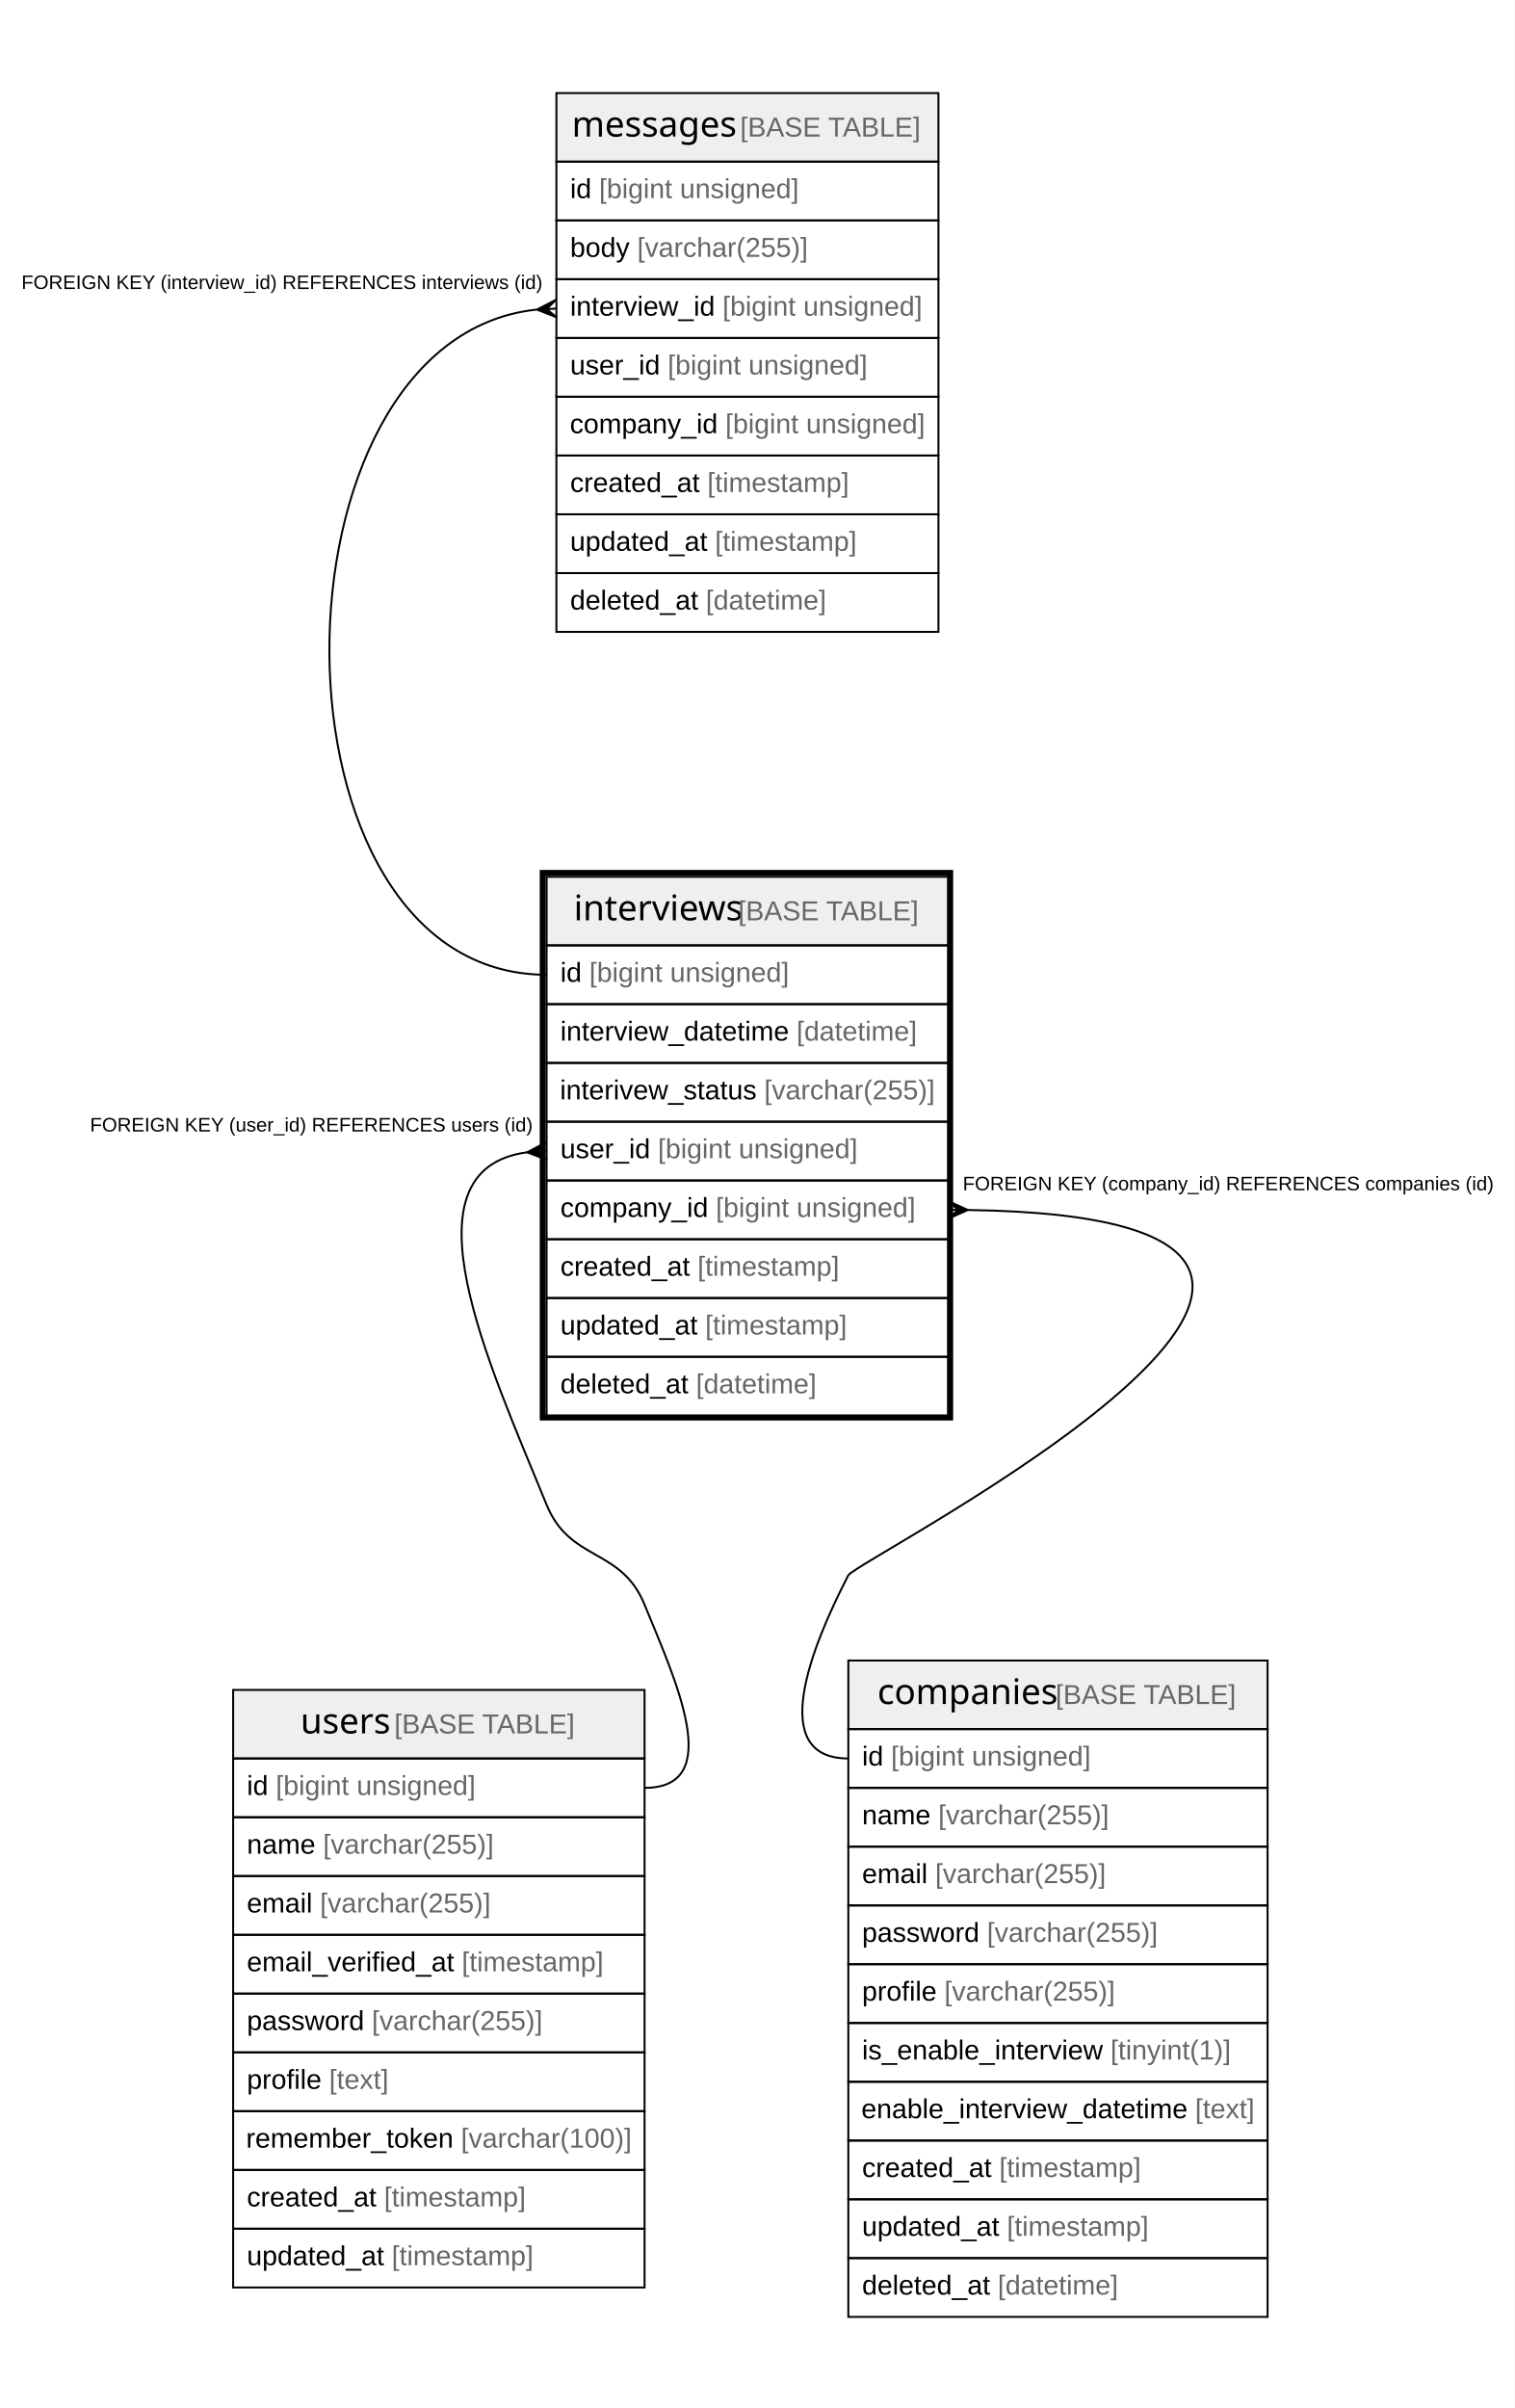
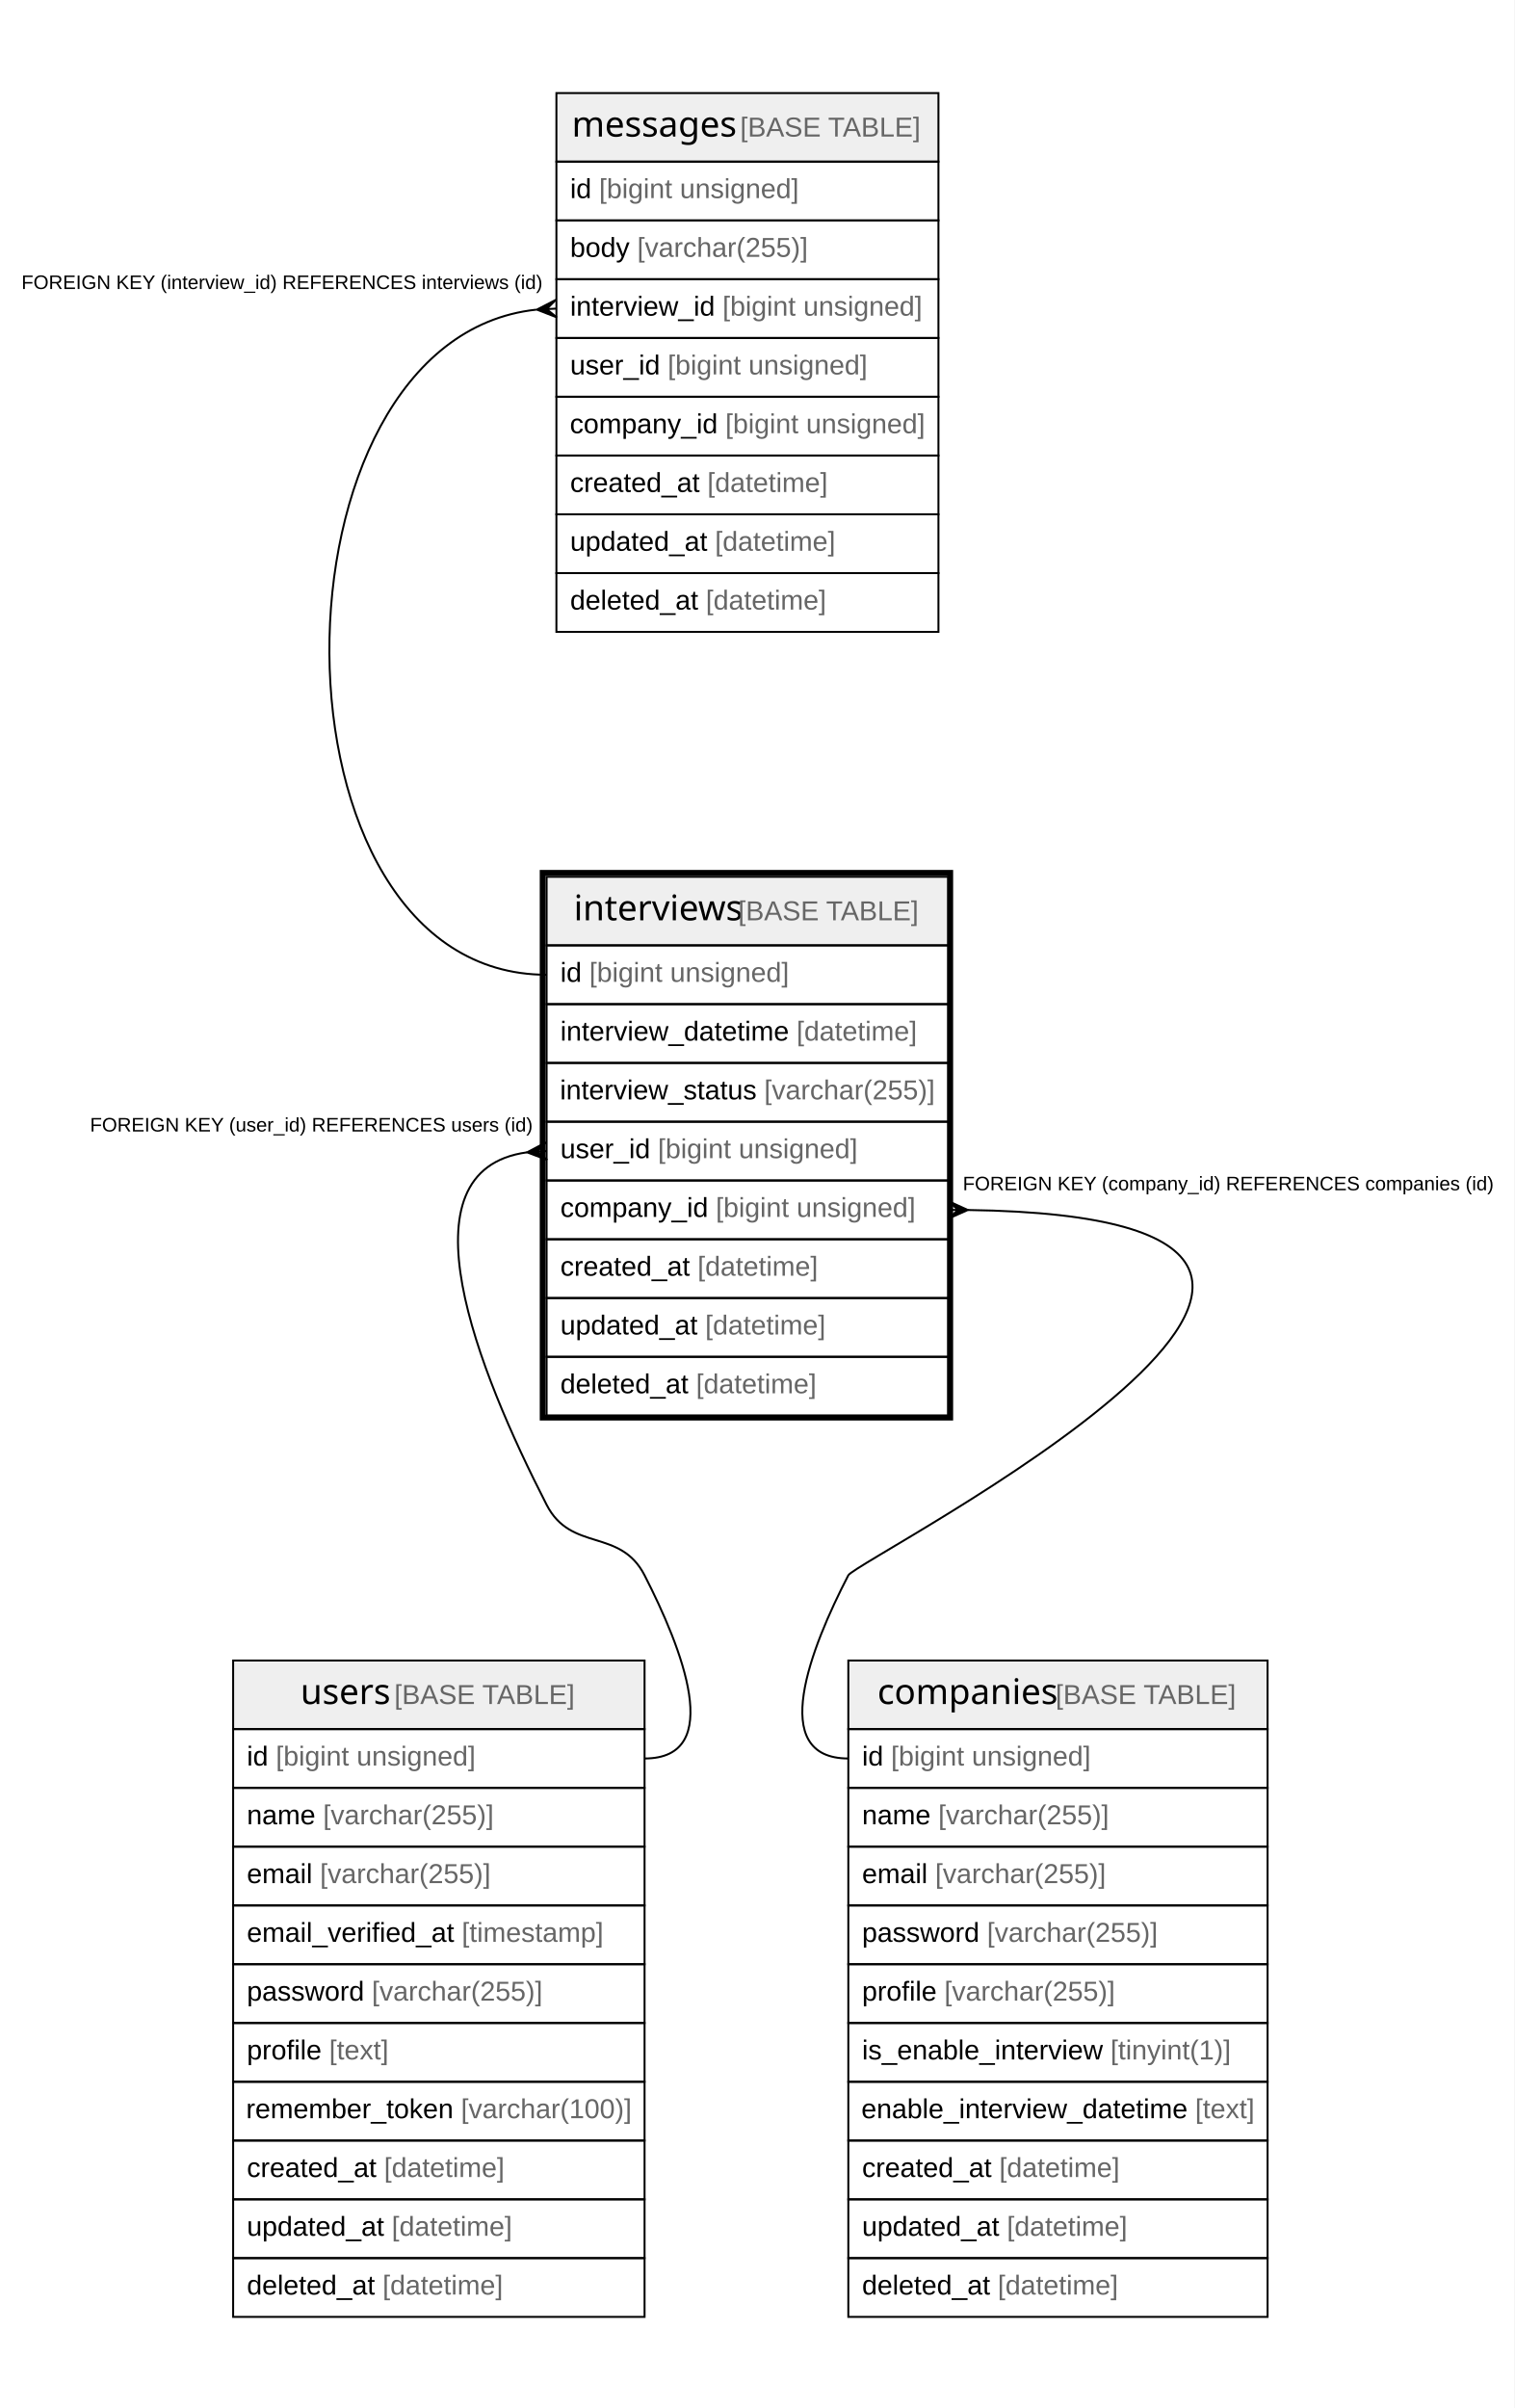
<svg xmlns="http://www.w3.org/2000/svg" width="773pt" height="1229pt" viewBox="0.00 0.00 773.00 1229.00">
  <g id="graph0" class="graph" transform="scale(1 1) rotate(0) translate(4 1225)">
    <polygon fill="#ffffff" stroke="transparent" points="-4,4 -4,-1225 769,-1225 769,4 -4,4" />
    <g id="node1" class="node">
      <polygon fill="#efefef" stroke="transparent" points="275,-742.5 275,-777.5 480,-777.5 480,-742.5 275,-742.5" />
      <polygon fill="none" stroke="#000000" points="275,-742.5 275,-777.5 480,-777.5 480,-742.5 275,-742.5" />
      <text text-anchor="start" x="288.875" y="-755.3" font-family="Arial Bold" font-size="18.00" fill="#000000">interviews</text>
      <text text-anchor="start" x="368.871" y="-755.3" font-family="Arial" font-size="14.00" fill="#000000"> </text>
      <text text-anchor="start" x="372.762" y="-755.3" font-family="Arial" font-size="14.00" fill="#666666">[BASE TABLE]</text>
      <polygon fill="none" stroke="#000000" points="275,-712.5 275,-742.5 480,-742.5 480,-712.5 275,-712.5" />
      <text text-anchor="start" x="282" y="-723.9" font-family="Arial" font-size="14.00" fill="#000000">id </text>
      <text text-anchor="start" x="296.78" y="-723.9" font-family="Arial" font-size="14.00" fill="#666666">[bigint unsigned]</text>
      <polygon fill="none" stroke="#000000" points="275,-682.5 275,-712.5 480,-712.5 480,-682.5 275,-682.5" />
      <text text-anchor="start" x="282" y="-693.9" font-family="Arial" font-size="14.00" fill="#000000">interview_datetime </text>
      <text text-anchor="start" x="402.571" y="-693.9" font-family="Arial" font-size="14.00" fill="#666666">[datetime]</text>
      <polygon fill="none" stroke="#000000" points="275,-652.5 275,-682.5 480,-682.5 480,-652.5 275,-652.5" />
-       <text text-anchor="start" x="281.821" y="-663.9" font-family="Arial" font-size="14.00" fill="#000000">interivew_status </text>
+       <text text-anchor="start" x="281.821" y="-663.9" font-family="Arial" font-size="14.00" fill="#000000">interview_status </text>
      <text text-anchor="start" x="386.06" y="-663.9" font-family="Arial" font-size="14.00" fill="#666666">[varchar(255)]</text>
      <polygon fill="none" stroke="#000000" points="275,-622.5 275,-652.5 480,-652.5 480,-622.5 275,-622.5" />
      <text text-anchor="start" x="282" y="-633.9" font-family="Arial" font-size="14.00" fill="#000000">user_id </text>
      <text text-anchor="start" x="331.788" y="-633.9" font-family="Arial" font-size="14.00" fill="#666666">[bigint unsigned]</text>
      <polygon fill="none" stroke="#000000" points="275,-592.5 275,-622.5 480,-622.5 480,-592.5 275,-592.5" />
      <text text-anchor="start" x="282" y="-603.9" font-family="Arial" font-size="14.00" fill="#000000">company_id </text>
      <text text-anchor="start" x="361.353" y="-603.9" font-family="Arial" font-size="14.00" fill="#666666">[bigint unsigned]</text>
      <polygon fill="none" stroke="#000000" points="275,-562.5 275,-592.5 480,-592.5 480,-562.5 275,-562.5" />
      <text text-anchor="start" x="282" y="-573.9" font-family="Arial" font-size="14.00" fill="#000000">created_at </text>
-       <text text-anchor="start" x="352.028" y="-573.9" font-family="Arial" font-size="14.00" fill="#666666">[timestamp]</text>
+       <text text-anchor="start" x="352.028" y="-573.9" font-family="Arial" font-size="14.00" fill="#666666">[datetime]</text>
      <polygon fill="none" stroke="#000000" points="275,-532.5 275,-562.5 480,-562.5 480,-532.5 275,-532.5" />
      <text text-anchor="start" x="282" y="-543.9" font-family="Arial" font-size="14.00" fill="#000000">updated_at </text>
-       <text text-anchor="start" x="355.933" y="-543.9" font-family="Arial" font-size="14.00" fill="#666666">[timestamp]</text>
+       <text text-anchor="start" x="355.933" y="-543.9" font-family="Arial" font-size="14.00" fill="#666666">[datetime]</text>
      <polygon fill="none" stroke="#000000" points="275,-502.5 275,-532.5 480,-532.5 480,-502.5 275,-502.5" />
      <text text-anchor="start" x="282" y="-513.9" font-family="Arial" font-size="14.00" fill="#000000">deleted_at </text>
      <text text-anchor="start" x="351.257" y="-513.9" font-family="Arial" font-size="14.00" fill="#666666">[datetime]</text>
      <polygon fill="none" stroke="#000000" stroke-width="3" points="273,-501.5 273,-779.5 481,-779.5 481,-501.5 273,-501.5" />
    </g>
    <g id="node3" class="node">
-       <polygon fill="#efefef" stroke="transparent" points="115,-327.5 115,-362.5 325,-362.5 325,-327.5 115,-327.5" />
-       <polygon fill="none" stroke="#000000" points="115,-327.5 115,-362.5 325,-362.5 325,-327.5 115,-327.5" />
-       <text text-anchor="start" x="149.371" y="-340.3" font-family="Arial Bold" font-size="18.00" fill="#000000">users</text>
-       <text text-anchor="start" x="193.375" y="-340.3" font-family="Arial" font-size="14.00" fill="#000000"> </text>
-       <text text-anchor="start" x="197.266" y="-340.3" font-family="Arial" font-size="14.00" fill="#666666">[BASE TABLE]</text>
-       <polygon fill="none" stroke="#000000" points="115,-297.5 115,-327.5 325,-327.5 325,-297.5 115,-297.5" />
-       <text text-anchor="start" x="122" y="-308.9" font-family="Arial" font-size="14.00" fill="#000000">id </text>
-       <text text-anchor="start" x="136.78" y="-308.9" font-family="Arial" font-size="14.00" fill="#666666">[bigint unsigned]</text>
-       <polygon fill="none" stroke="#000000" points="115,-267.5 115,-297.5 325,-297.5 325,-267.5 115,-267.5" />
-       <text text-anchor="start" x="122" y="-278.9" font-family="Arial" font-size="14.00" fill="#000000">name </text>
-       <text text-anchor="start" x="160.899" y="-278.9" font-family="Arial" font-size="14.00" fill="#666666">[varchar(255)]</text>
-       <polygon fill="none" stroke="#000000" points="115,-237.5 115,-267.5 325,-267.5 325,-237.5 115,-237.5" />
-       <text text-anchor="start" x="122" y="-248.9" font-family="Arial" font-size="14.00" fill="#000000">email </text>
-       <text text-anchor="start" x="159.33" y="-248.9" font-family="Arial" font-size="14.00" fill="#666666">[varchar(255)]</text>
-       <polygon fill="none" stroke="#000000" points="115,-207.5 115,-237.5 325,-237.5 325,-207.5 115,-207.5" />
-       <text text-anchor="start" x="122" y="-218.9" font-family="Arial" font-size="14.00" fill="#000000">email_verified_at </text>
-       <text text-anchor="start" x="231.68" y="-218.9" font-family="Arial" font-size="14.00" fill="#666666">[timestamp]</text>
-       <polygon fill="none" stroke="#000000" points="115,-177.5 115,-207.5 325,-207.5 325,-177.5 115,-177.5" />
-       <text text-anchor="start" x="122" y="-188.9" font-family="Arial" font-size="14.00" fill="#000000">password </text>
-       <text text-anchor="start" x="185.788" y="-188.9" font-family="Arial" font-size="14.00" fill="#666666">[varchar(255)]</text>
-       <polygon fill="none" stroke="#000000" points="115,-147.5 115,-177.5 325,-177.5 325,-147.5 115,-147.5" />
-       <text text-anchor="start" x="122" y="-158.9" font-family="Arial" font-size="14.00" fill="#000000">profile </text>
-       <text text-anchor="start" x="164.003" y="-158.9" font-family="Arial" font-size="14.00" fill="#666666">[text]</text>
-       <polygon fill="none" stroke="#000000" points="115,-117.5 115,-147.5 325,-147.5 325,-117.5 115,-117.5" />
-       <text text-anchor="start" x="121.598" y="-128.9" font-family="Arial" font-size="14.00" fill="#000000">remember_token </text>
-       <text text-anchor="start" x="231.283" y="-128.9" font-family="Arial" font-size="14.00" fill="#666666">[varchar(100)]</text>
-       <polygon fill="none" stroke="#000000" points="115,-87.5 115,-117.5 325,-117.5 325,-87.5 115,-87.5" />
-       <text text-anchor="start" x="122" y="-98.9" font-family="Arial" font-size="14.00" fill="#000000">created_at </text>
-       <text text-anchor="start" x="192.028" y="-98.9" font-family="Arial" font-size="14.00" fill="#666666">[timestamp]</text>
-       <polygon fill="none" stroke="#000000" points="115,-57.5 115,-87.5 325,-87.5 325,-57.5 115,-57.5" />
-       <text text-anchor="start" x="122" y="-68.9" font-family="Arial" font-size="14.00" fill="#000000">updated_at </text>
-       <text text-anchor="start" x="195.933" y="-68.9" font-family="Arial" font-size="14.00" fill="#666666">[timestamp]</text>
+       <polygon fill="#efefef" stroke="transparent" points="115,-342.5 115,-377.5 325,-377.5 325,-342.5 115,-342.5" />
+       <polygon fill="none" stroke="#000000" points="115,-342.5 115,-377.5 325,-377.5 325,-342.5 115,-342.5" />
+       <text text-anchor="start" x="149.371" y="-355.3" font-family="Arial Bold" font-size="18.00" fill="#000000">users</text>
+       <text text-anchor="start" x="193.375" y="-355.3" font-family="Arial" font-size="14.00" fill="#000000"> </text>
+       <text text-anchor="start" x="197.266" y="-355.3" font-family="Arial" font-size="14.00" fill="#666666">[BASE TABLE]</text>
+       <polygon fill="none" stroke="#000000" points="115,-312.5 115,-342.5 325,-342.5 325,-312.5 115,-312.5" />
+       <text text-anchor="start" x="122" y="-323.9" font-family="Arial" font-size="14.00" fill="#000000">id </text>
+       <text text-anchor="start" x="136.78" y="-323.9" font-family="Arial" font-size="14.00" fill="#666666">[bigint unsigned]</text>
+       <polygon fill="none" stroke="#000000" points="115,-282.5 115,-312.5 325,-312.5 325,-282.5 115,-282.5" />
+       <text text-anchor="start" x="122" y="-293.9" font-family="Arial" font-size="14.00" fill="#000000">name </text>
+       <text text-anchor="start" x="160.899" y="-293.9" font-family="Arial" font-size="14.00" fill="#666666">[varchar(255)]</text>
+       <polygon fill="none" stroke="#000000" points="115,-252.5 115,-282.5 325,-282.5 325,-252.5 115,-252.5" />
+       <text text-anchor="start" x="122" y="-263.9" font-family="Arial" font-size="14.00" fill="#000000">email </text>
+       <text text-anchor="start" x="159.33" y="-263.9" font-family="Arial" font-size="14.00" fill="#666666">[varchar(255)]</text>
+       <polygon fill="none" stroke="#000000" points="115,-222.5 115,-252.5 325,-252.5 325,-222.5 115,-222.5" />
+       <text text-anchor="start" x="122" y="-233.9" font-family="Arial" font-size="14.00" fill="#000000">email_verified_at </text>
+       <text text-anchor="start" x="231.68" y="-233.9" font-family="Arial" font-size="14.00" fill="#666666">[timestamp]</text>
+       <polygon fill="none" stroke="#000000" points="115,-192.5 115,-222.5 325,-222.5 325,-192.5 115,-192.5" />
+       <text text-anchor="start" x="122" y="-203.9" font-family="Arial" font-size="14.00" fill="#000000">password </text>
+       <text text-anchor="start" x="185.788" y="-203.9" font-family="Arial" font-size="14.00" fill="#666666">[varchar(255)]</text>
+       <polygon fill="none" stroke="#000000" points="115,-162.5 115,-192.5 325,-192.5 325,-162.5 115,-162.5" />
+       <text text-anchor="start" x="122" y="-173.9" font-family="Arial" font-size="14.00" fill="#000000">profile </text>
+       <text text-anchor="start" x="164.003" y="-173.9" font-family="Arial" font-size="14.00" fill="#666666">[text]</text>
+       <polygon fill="none" stroke="#000000" points="115,-132.5 115,-162.5 325,-162.5 325,-132.5 115,-132.5" />
+       <text text-anchor="start" x="121.598" y="-143.9" font-family="Arial" font-size="14.00" fill="#000000">remember_token </text>
+       <text text-anchor="start" x="231.283" y="-143.9" font-family="Arial" font-size="14.00" fill="#666666">[varchar(100)]</text>
+       <polygon fill="none" stroke="#000000" points="115,-102.5 115,-132.5 325,-132.5 325,-102.5 115,-102.5" />
+       <text text-anchor="start" x="122" y="-113.9" font-family="Arial" font-size="14.00" fill="#000000">created_at </text>
+       <text text-anchor="start" x="192.028" y="-113.9" font-family="Arial" font-size="14.00" fill="#666666">[datetime]</text>
+       <polygon fill="none" stroke="#000000" points="115,-72.5 115,-102.5 325,-102.5 325,-72.5 115,-72.5" />
+       <text text-anchor="start" x="122" y="-83.9" font-family="Arial" font-size="14.00" fill="#000000">updated_at </text>
+       <text text-anchor="start" x="195.933" y="-83.9" font-family="Arial" font-size="14.00" fill="#666666">[datetime]</text>
+       <polygon fill="none" stroke="#000000" points="115,-42.5 115,-72.5 325,-72.5 325,-42.5 115,-42.5" />
+       <text text-anchor="start" x="122" y="-53.9" font-family="Arial" font-size="14.00" fill="#000000">deleted_at </text>
+       <text text-anchor="start" x="191.257" y="-53.9" font-family="Arial" font-size="14.00" fill="#666666">[datetime]</text>
    </g>
    <g id="edge2" class="edge">
-       <path fill="none" stroke="#000000" d="M264.963,-636.869C199.221,-628.02 246.03,-527.931 275,-457 287.002,-427.614 312.998,-435.386 325,-406 340.712,-367.529 366.556,-312.5 325,-312.5" />
-       <polygon fill="#000000" stroke="#000000" points="265.02,-636.873 274.718,-641.991 270.01,-637.186 275,-637.5 275,-637.5 275,-637.5 270.01,-637.186 275.282,-633.009 265.02,-636.873 265.02,-636.873" />
+       <path fill="none" stroke="#000000" d="M264.927,-636.853C198.685,-627.774 240.069,-525.193 275,-457 287.484,-432.628 312.516,-445.372 325,-421 343.945,-384.014 366.556,-327.5 325,-327.5" />
+       <polygon fill="#000000" stroke="#000000" points="265.021,-636.859 274.711,-641.991 270.01,-637.179 275,-637.5 275,-637.5 275,-637.5 270.01,-637.179 275.289,-633.009 265.021,-636.859 265.021,-636.859" />
      <text text-anchor="start" x="41.945" y="-647.5" font-family="Arial" font-size="10.00" fill="#000000">FOREIGN KEY (user_id) REFERENCES users (id)</text>
    </g>
    <g id="node4" class="node">
      <polygon fill="#efefef" stroke="transparent" points="429,-342.5 429,-377.5 643,-377.5 643,-342.5 429,-342.5" />
      <polygon fill="none" stroke="#000000" points="429,-342.5 429,-377.5 643,-377.5 643,-342.5 429,-342.5" />
      <text text-anchor="start" x="443.864" y="-355.3" font-family="Arial Bold" font-size="18.00" fill="#000000">companies</text>
      <text text-anchor="start" x="530.882" y="-355.3" font-family="Arial" font-size="14.00" fill="#000000"> </text>
      <text text-anchor="start" x="534.772" y="-355.3" font-family="Arial" font-size="14.00" fill="#666666">[BASE TABLE]</text>
      <polygon fill="none" stroke="#000000" points="429,-312.5 429,-342.5 643,-342.5 643,-312.5 429,-312.5" />
      <text text-anchor="start" x="436" y="-323.9" font-family="Arial" font-size="14.00" fill="#000000">id </text>
      <text text-anchor="start" x="450.78" y="-323.9" font-family="Arial" font-size="14.00" fill="#666666">[bigint unsigned]</text>
      <polygon fill="none" stroke="#000000" points="429,-282.5 429,-312.5 643,-312.5 643,-282.5 429,-282.5" />
      <text text-anchor="start" x="436" y="-293.9" font-family="Arial" font-size="14.00" fill="#000000">name </text>
      <text text-anchor="start" x="474.899" y="-293.9" font-family="Arial" font-size="14.00" fill="#666666">[varchar(255)]</text>
      <polygon fill="none" stroke="#000000" points="429,-252.5 429,-282.5 643,-282.5 643,-252.5 429,-252.5" />
      <text text-anchor="start" x="436" y="-263.9" font-family="Arial" font-size="14.00" fill="#000000">email </text>
      <text text-anchor="start" x="473.33" y="-263.9" font-family="Arial" font-size="14.00" fill="#666666">[varchar(255)]</text>
      <polygon fill="none" stroke="#000000" points="429,-222.5 429,-252.5 643,-252.5 643,-222.5 429,-222.5" />
      <text text-anchor="start" x="436" y="-233.9" font-family="Arial" font-size="14.00" fill="#000000">password </text>
      <text text-anchor="start" x="499.788" y="-233.9" font-family="Arial" font-size="14.00" fill="#666666">[varchar(255)]</text>
      <polygon fill="none" stroke="#000000" points="429,-192.5 429,-222.5 643,-222.5 643,-192.5 429,-192.5" />
      <text text-anchor="start" x="436" y="-203.9" font-family="Arial" font-size="14.00" fill="#000000">profile </text>
      <text text-anchor="start" x="478.003" y="-203.9" font-family="Arial" font-size="14.00" fill="#666666">[varchar(255)]</text>
      <polygon fill="none" stroke="#000000" points="429,-162.5 429,-192.5 643,-192.5 643,-162.5 429,-162.5" />
      <text text-anchor="start" x="436" y="-173.9" font-family="Arial" font-size="14.00" fill="#000000">is_enable_interview </text>
      <text text-anchor="start" x="562.801" y="-173.9" font-family="Arial" font-size="14.00" fill="#666666">[tinyint(1)]</text>
      <polygon fill="none" stroke="#000000" points="429,-132.5 429,-162.5 643,-162.5 643,-132.5 429,-132.5" />
      <text text-anchor="start" x="435.641" y="-143.9" font-family="Arial" font-size="14.00" fill="#000000">enable_interview_datetime </text>
      <text text-anchor="start" x="606.014" y="-143.9" font-family="Arial" font-size="14.00" fill="#666666">[text]</text>
      <polygon fill="none" stroke="#000000" points="429,-102.5 429,-132.5 643,-132.5 643,-102.5 429,-102.5" />
      <text text-anchor="start" x="436" y="-113.9" font-family="Arial" font-size="14.00" fill="#000000">created_at </text>
-       <text text-anchor="start" x="506.028" y="-113.9" font-family="Arial" font-size="14.00" fill="#666666">[timestamp]</text>
+       <text text-anchor="start" x="506.028" y="-113.9" font-family="Arial" font-size="14.00" fill="#666666">[datetime]</text>
      <polygon fill="none" stroke="#000000" points="429,-72.5 429,-102.5 643,-102.5 643,-72.5 429,-72.5" />
      <text text-anchor="start" x="436" y="-83.9" font-family="Arial" font-size="14.00" fill="#000000">updated_at </text>
-       <text text-anchor="start" x="509.933" y="-83.9" font-family="Arial" font-size="14.00" fill="#666666">[timestamp]</text>
+       <text text-anchor="start" x="509.933" y="-83.9" font-family="Arial" font-size="14.00" fill="#666666">[datetime]</text>
      <polygon fill="none" stroke="#000000" points="429,-42.5 429,-72.5 643,-72.5 643,-42.5 429,-42.5" />
      <text text-anchor="start" x="436" y="-53.9" font-family="Arial" font-size="14.00" fill="#000000">deleted_at </text>
      <text text-anchor="start" x="505.257" y="-53.9" font-family="Arial" font-size="14.00" fill="#666666">[datetime]</text>
    </g>
    <g id="edge3" class="edge">
      <path fill="none" stroke="#000000" d="M490.058,-607.433C778.01,-603.516 433.185,-429.077 429,-421 409.882,-384.103 387.444,-327.5 429,-327.5" />
      <polygon fill="#000000" stroke="#000000" points="490,-607.433 479.97,-603 485,-607.467 480,-607.5 480,-607.5 480,-607.5 485,-607.467 480.03,-612 490,-607.433 490,-607.433" />
      <text text-anchor="start" x="487.438" y="-617.5" font-family="Arial" font-size="10.00" fill="#000000">FOREIGN KEY (company_id) REFERENCES companies (id)</text>
    </g>
    <g id="node2" class="node">
      <polygon fill="#efefef" stroke="transparent" points="280,-1142.5 280,-1177.5 475,-1177.5 475,-1142.5 280,-1142.5" />
      <polygon fill="none" stroke="#000000" points="280,-1142.5 280,-1177.5 475,-1177.5 475,-1142.5 280,-1142.5" />
      <text text-anchor="start" x="287.865" y="-1155.3" font-family="Arial Bold" font-size="18.00" fill="#000000">messages</text>
      <text text-anchor="start" x="369.882" y="-1155.3" font-family="Arial" font-size="14.00" fill="#000000"> </text>
      <text text-anchor="start" x="373.772" y="-1155.3" font-family="Arial" font-size="14.00" fill="#666666">[BASE TABLE]</text>
      <polygon fill="none" stroke="#000000" points="280,-1112.5 280,-1142.5 475,-1142.5 475,-1112.5 280,-1112.5" />
      <text text-anchor="start" x="287" y="-1123.9" font-family="Arial" font-size="14.00" fill="#000000">id </text>
      <text text-anchor="start" x="301.78" y="-1123.9" font-family="Arial" font-size="14.00" fill="#666666">[bigint unsigned]</text>
      <polygon fill="none" stroke="#000000" points="280,-1082.5 280,-1112.5 475,-1112.5 475,-1082.5 280,-1082.5" />
      <text text-anchor="start" x="287" y="-1093.9" font-family="Arial" font-size="14.00" fill="#000000">body </text>
      <text text-anchor="start" x="321.238" y="-1093.9" font-family="Arial" font-size="14.00" fill="#666666">[varchar(255)]</text>
      <polygon fill="none" stroke="#000000" points="280,-1052.5 280,-1082.5 475,-1082.5 475,-1052.5 280,-1052.5" />
      <text text-anchor="start" x="287" y="-1063.9" font-family="Arial" font-size="14.00" fill="#000000">interview_id </text>
      <text text-anchor="start" x="364.781" y="-1063.9" font-family="Arial" font-size="14.00" fill="#666666">[bigint unsigned]</text>
      <polygon fill="none" stroke="#000000" points="280,-1022.5 280,-1052.5 475,-1052.5 475,-1022.5 280,-1022.5" />
      <text text-anchor="start" x="287" y="-1033.9" font-family="Arial" font-size="14.00" fill="#000000">user_id </text>
      <text text-anchor="start" x="336.788" y="-1033.9" font-family="Arial" font-size="14.00" fill="#666666">[bigint unsigned]</text>
      <polygon fill="none" stroke="#000000" points="280,-992.5 280,-1022.5 475,-1022.5 475,-992.5 280,-992.5" />
      <text text-anchor="start" x="286.861" y="-1003.9" font-family="Arial" font-size="14.00" fill="#000000">company_id </text>
      <text text-anchor="start" x="366.214" y="-1003.9" font-family="Arial" font-size="14.00" fill="#666666">[bigint unsigned]</text>
      <polygon fill="none" stroke="#000000" points="280,-962.5 280,-992.5 475,-992.5 475,-962.5 280,-962.5" />
      <text text-anchor="start" x="287" y="-973.9" font-family="Arial" font-size="14.00" fill="#000000">created_at </text>
-       <text text-anchor="start" x="357.028" y="-973.9" font-family="Arial" font-size="14.00" fill="#666666">[timestamp]</text>
+       <text text-anchor="start" x="357.028" y="-973.9" font-family="Arial" font-size="14.00" fill="#666666">[datetime]</text>
      <polygon fill="none" stroke="#000000" points="280,-932.5 280,-962.5 475,-962.5 475,-932.5 280,-932.5" />
      <text text-anchor="start" x="287" y="-943.9" font-family="Arial" font-size="14.00" fill="#000000">updated_at </text>
-       <text text-anchor="start" x="360.933" y="-943.9" font-family="Arial" font-size="14.00" fill="#666666">[timestamp]</text>
+       <text text-anchor="start" x="360.933" y="-943.9" font-family="Arial" font-size="14.00" fill="#666666">[datetime]</text>
      <polygon fill="none" stroke="#000000" points="280,-902.5 280,-932.5 475,-932.5 475,-902.5 280,-902.5" />
      <text text-anchor="start" x="287" y="-913.9" font-family="Arial" font-size="14.00" fill="#000000">deleted_at </text>
      <text text-anchor="start" x="356.257" y="-913.9" font-family="Arial" font-size="14.00" fill="#666666">[datetime]</text>
    </g>
    <g id="edge1" class="edge">
      <path fill="none" stroke="#000000" d="M269.615,-1066.948C128.724,-1051.749 127.415,-727.5 275,-727.5" />
      <polygon fill="#000000" stroke="#000000" points="270.014,-1066.97 279.761,-1071.994 275.007,-1067.235 280,-1067.5 280,-1067.5 280,-1067.5 275.007,-1067.235 280.239,-1063.006 270.014,-1066.97 270.014,-1066.97" />
      <text text-anchor="start" x="6.95" y="-1077.5" font-family="Arial" font-size="10.00" fill="#000000">FOREIGN KEY (interview_id) REFERENCES interviews (id)</text>
    </g>
  </g>
</svg>
